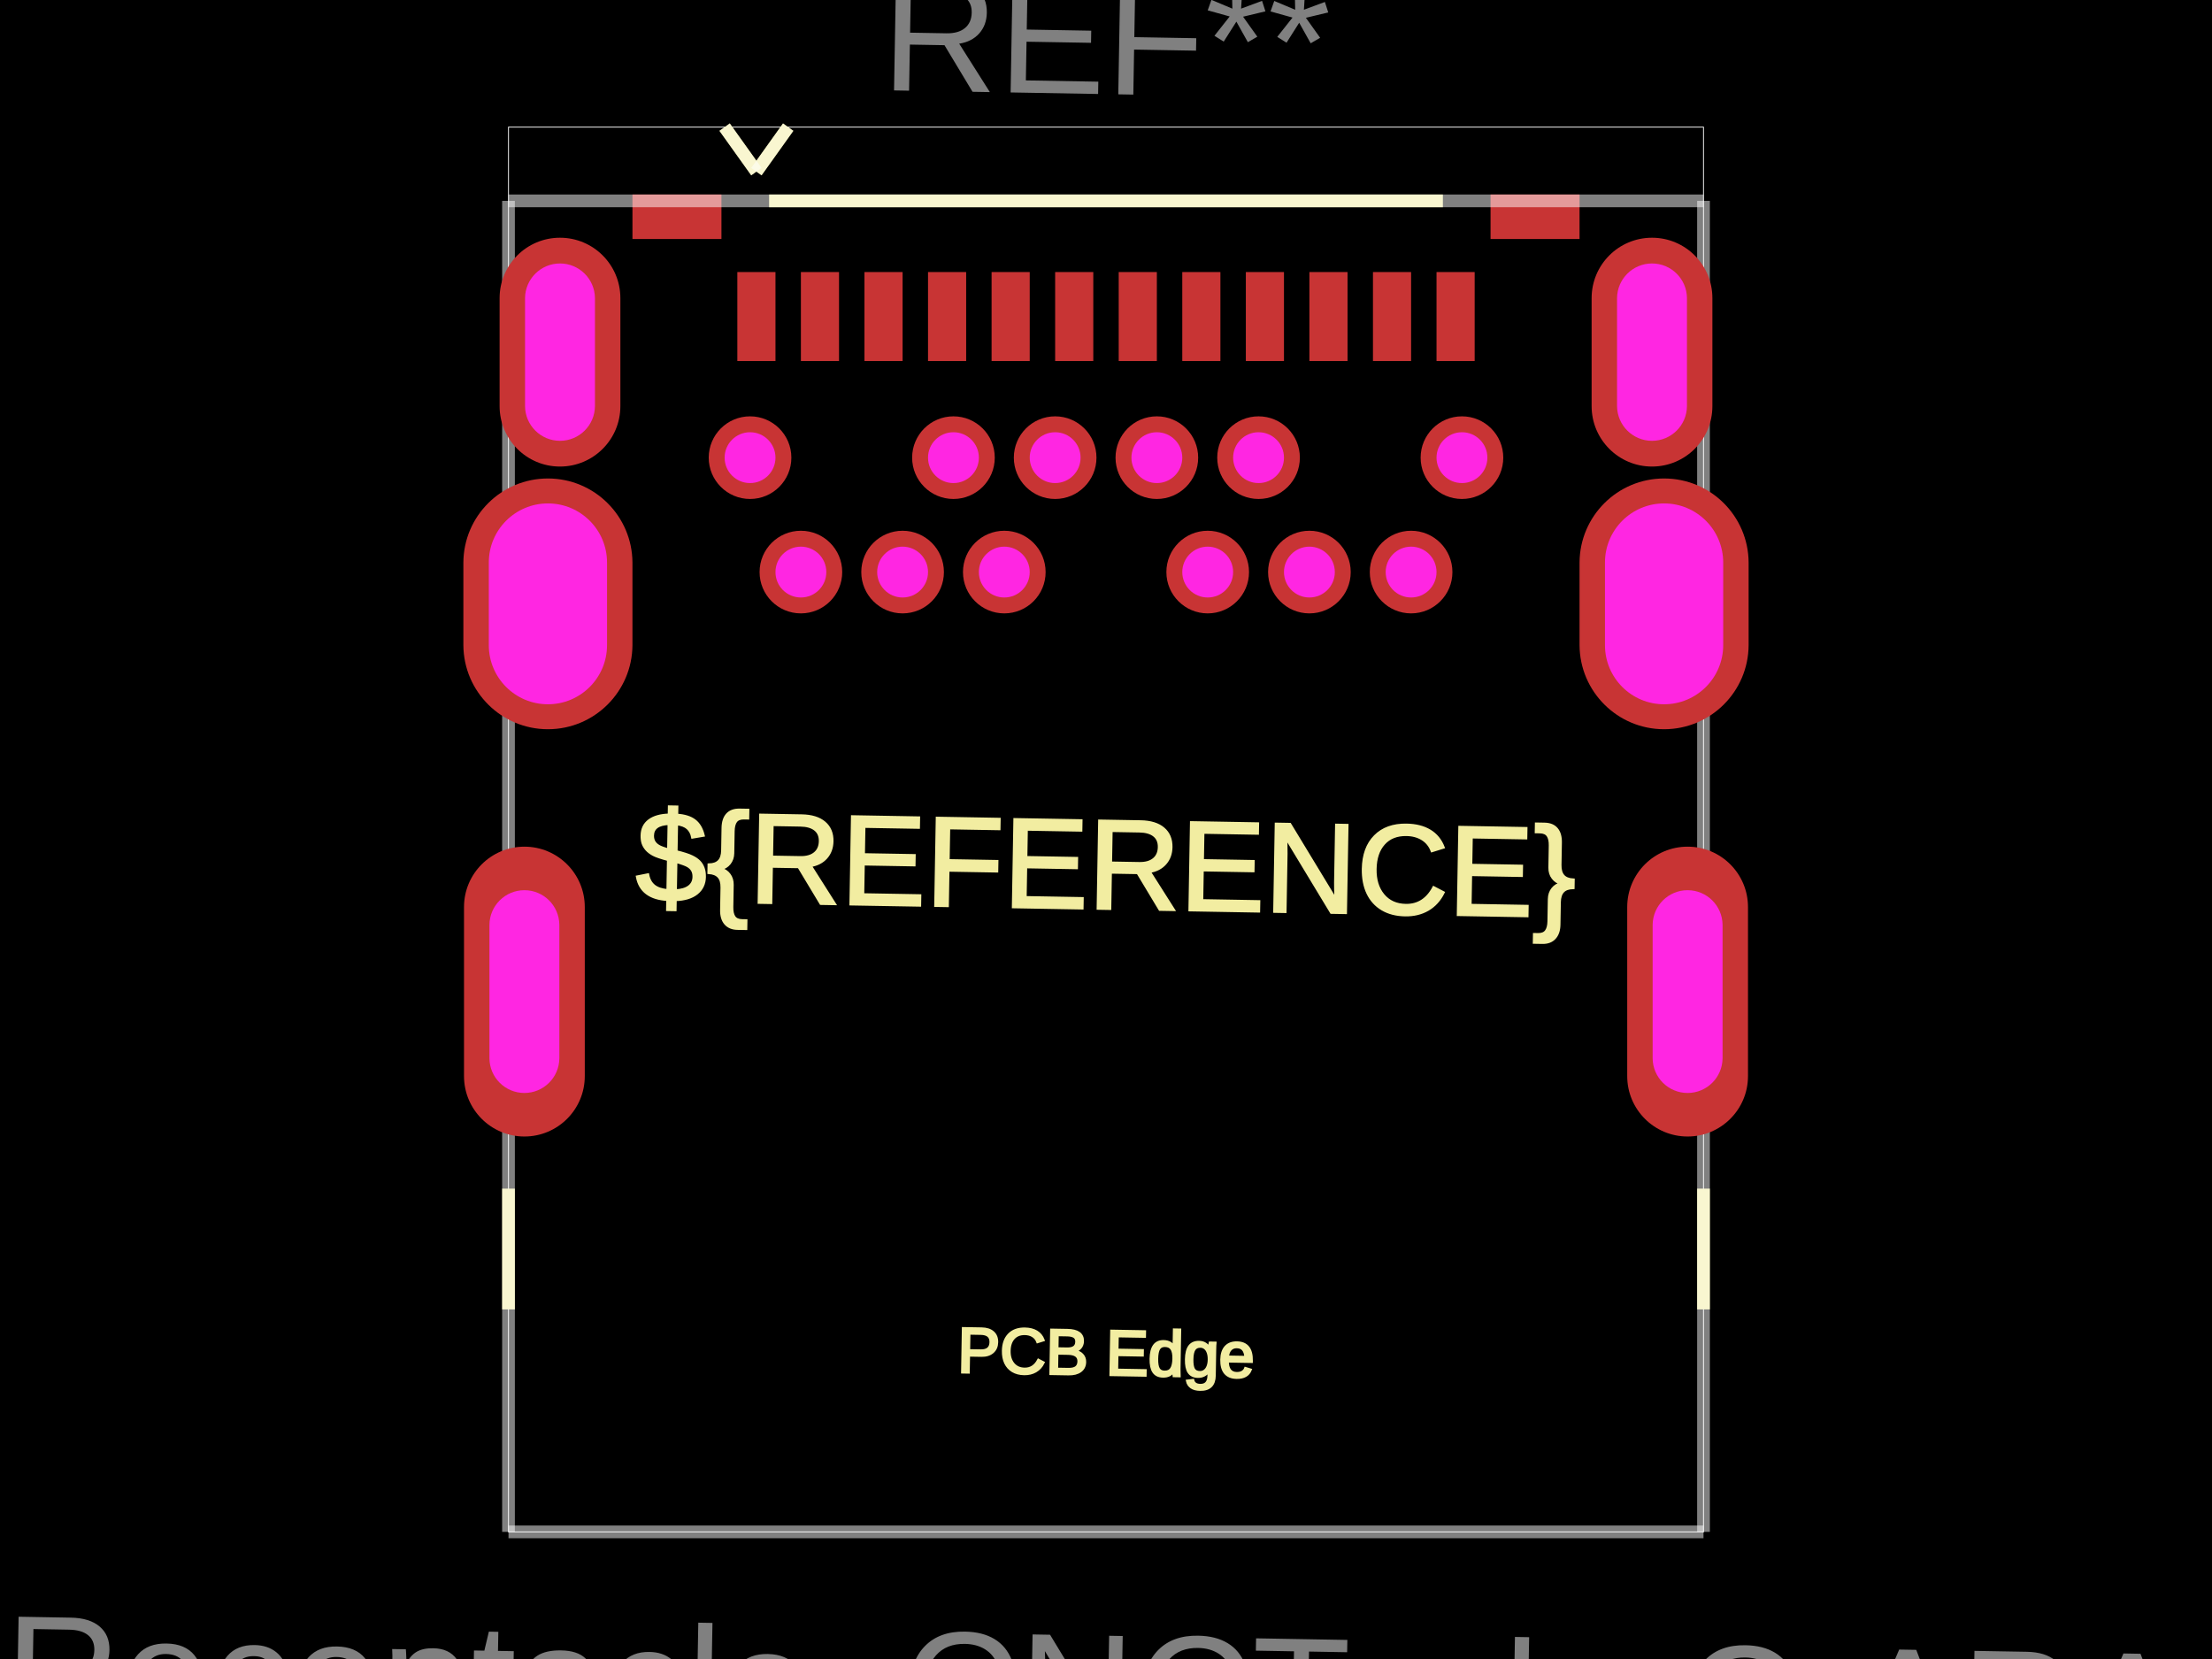
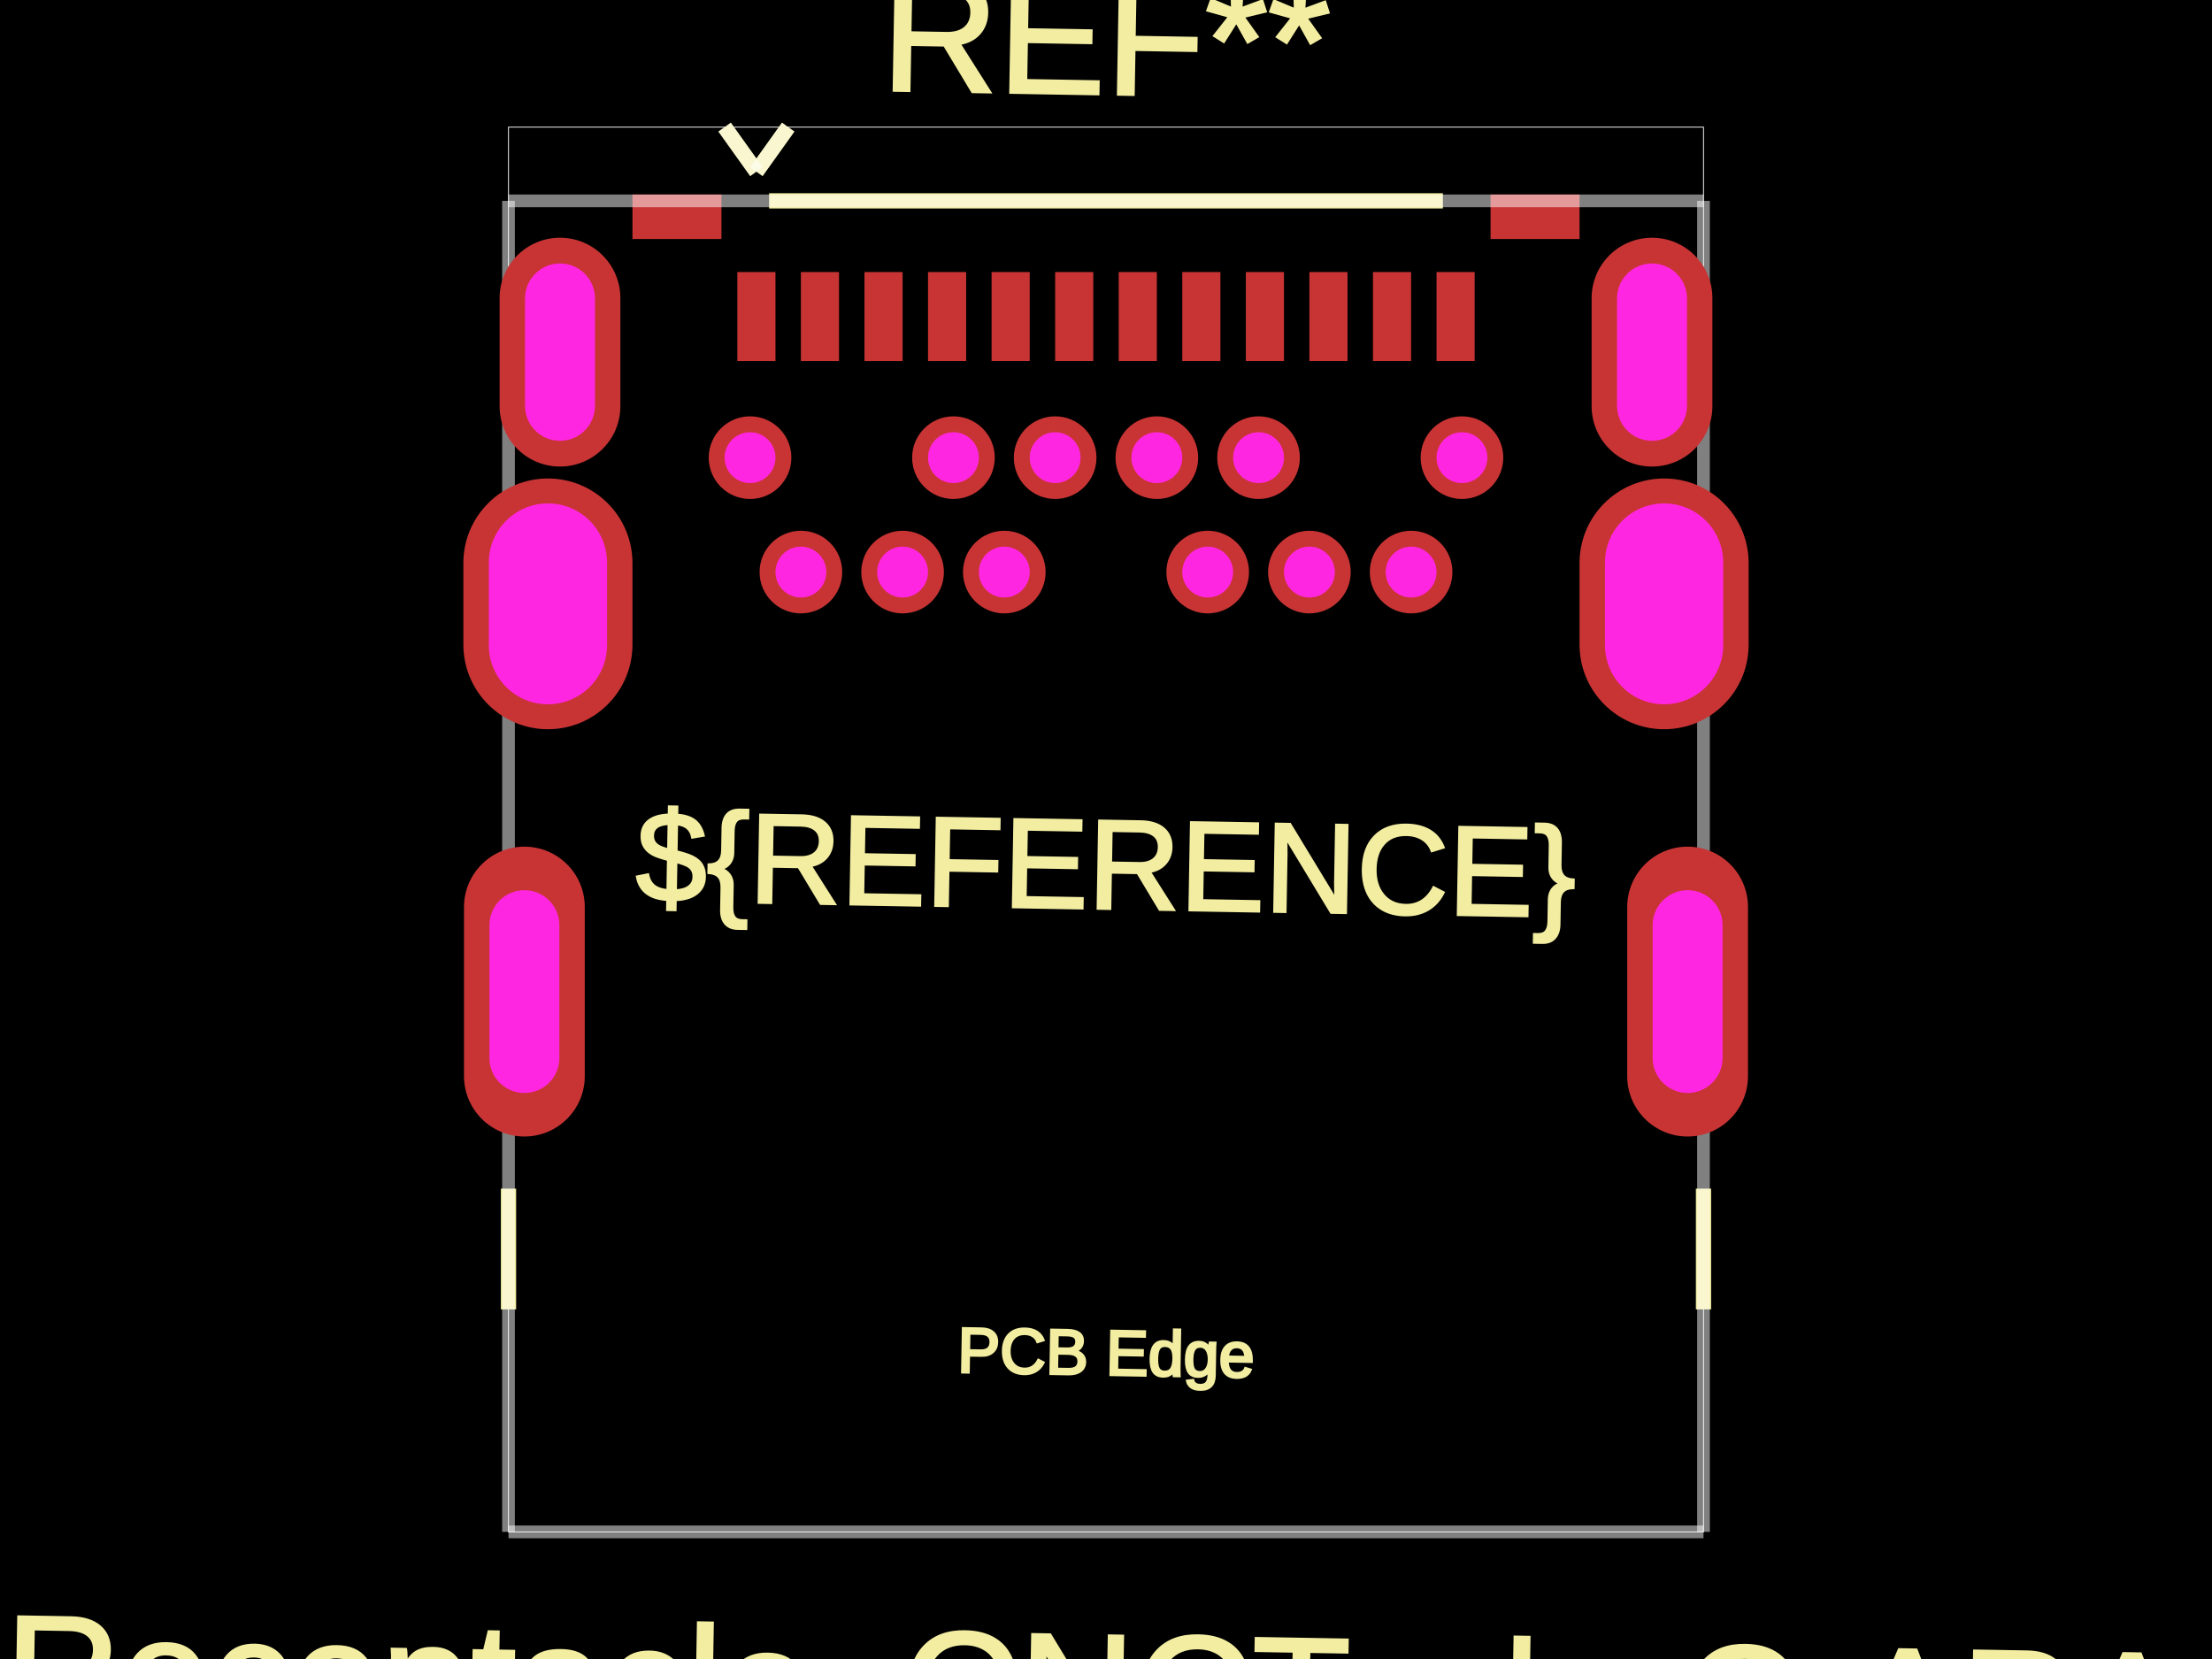
<svg xmlns="http://www.w3.org/2000/svg" width="800" height="600">
  <style>
              .boundary { fill: #000; }
              .pcb-board { fill: none; }
              .pcb-trace { fill: none; }
              .pcb-hole-outer { fill: rgb(200, 52, 52); }
              .pcb-hole-inner { fill: rgb(255, 38, 226); }
              .pcb-pad { }
              .pcb-boundary { fill: none; stroke: #fff; stroke-width: 0.3; }
              .pcb-silkscreen { fill: none; }
              .pcb-silkscreen-top { stroke: #f2eda1; }
              .pcb-silkscreen-bottom { stroke: #f2eda1; }
              .pcb-silkscreen-text { fill: #f2eda1; }
            </style>
  <rect class="boundary" x="0" y="0" width="800" height="600" />
  <rect class="pcb-boundary" x="183.908" y="45.977" width="432.184" height="508.046" />
  <g transform="translate(400, 266.6667) rotate(0) scale(1, -1)">
-     <rect class="pcb-component" x="-210.345" y="-144.138" width="420.69" height="288.276" />
-     <rect class="pcb-component-outline" x="-210.345" y="-144.138" width="420.69" height="288.276" />
+     <rect class="pcb-component" x="-232.414" y="-170.345" width="464.828" height="340.69" />
+     <rect class="pcb-component-outline" x="-232.414" y="-170.345" width="464.828" height="340.69" />
  </g>
  <rect class="pcb-pad" fill="rgb(200, 52, 52)" x="266.667" y="98.391" width="13.793" height="32.184" />
  <rect class="pcb-pad" fill="rgb(200, 52, 52)" x="289.655" y="98.391" width="13.793" height="32.184" />
  <rect class="pcb-pad" fill="rgb(200, 52, 52)" x="312.644" y="98.391" width="13.793" height="32.184" />
  <rect class="pcb-pad" fill="rgb(200, 52, 52)" x="335.632" y="98.391" width="13.793" height="32.184" />
  <rect class="pcb-pad" fill="rgb(200, 52, 52)" x="358.621" y="98.391" width="13.793" height="32.184" />
  <rect class="pcb-pad" fill="rgb(200, 52, 52)" x="381.609" y="98.391" width="13.793" height="32.184" />
  <rect class="pcb-pad" fill="rgb(200, 52, 52)" x="404.598" y="98.391" width="13.793" height="32.184" />
  <rect class="pcb-pad" fill="rgb(200, 52, 52)" x="427.586" y="98.391" width="13.793" height="32.184" />
  <rect class="pcb-pad" fill="rgb(200, 52, 52)" x="450.575" y="98.391" width="13.793" height="32.184" />
  <rect class="pcb-pad" fill="rgb(200, 52, 52)" x="473.563" y="98.391" width="13.793" height="32.184" />
  <rect class="pcb-pad" fill="rgb(200, 52, 52)" x="496.552" y="98.391" width="13.793" height="32.184" />
  <rect class="pcb-pad" fill="rgb(200, 52, 52)" x="519.54" y="98.391" width="13.793" height="32.184" />
  <rect class="pcb-pad" fill="rgb(200, 52, 52)" x="228.736" y="70.345" width="32.184" height="16.092" />
  <rect class="pcb-pad" fill="rgb(200, 52, 52)" x="539.08" y="70.345" width="32.184" height="16.092" />
-   <path class="pcb-silkscreen pcb-silkscreen-top" d="M 183.908 429.885 L 183.908 473.563" stroke-width="4.598" data-pcb-component-id="pcb_generic_component_0" data-pcb-silkscreen-path-id="pcb_silkscreen_path_0" />
-   <path class="pcb-silkscreen pcb-silkscreen-top" d="M 262.069 45.977 L 273.563 62.069" stroke-width="4.598" data-pcb-component-id="pcb_generic_component_0" data-pcb-silkscreen-path-id="pcb_silkscreen_path_1" />
-   <path class="pcb-silkscreen pcb-silkscreen-top" d="M 273.563 62.069 L 285.057 45.977" stroke-width="4.598" data-pcb-component-id="pcb_generic_component_0" data-pcb-silkscreen-path-id="pcb_silkscreen_path_2" />
-   <path class="pcb-silkscreen pcb-silkscreen-top" d="M 278.161 72.644 L 521.839 72.644" stroke-width="4.598" data-pcb-component-id="pcb_generic_component_0" data-pcb-silkscreen-path-id="pcb_silkscreen_path_3" />
-   <path class="pcb-silkscreen pcb-silkscreen-top" d="M 616.092 473.563 L 616.092 429.885" stroke-width="4.598" data-pcb-component-id="pcb_generic_component_0" data-pcb-silkscreen-path-id="pcb_silkscreen_path_4" />
+   <path class="pcb-silkscreen pcb-silkscreen-top" d="M 183.908 429.885 L 183.908 473.563" stroke-width="5.517" data-pcb-component-id="pcb_generic_component_0" data-pcb-silkscreen-path-id="pcb_silkscreen_path_0" />
+   <path class="pcb-silkscreen pcb-silkscreen-top" d="M 262.069 45.977 L 273.563 62.069" stroke-width="5.517" data-pcb-component-id="pcb_generic_component_0" data-pcb-silkscreen-path-id="pcb_silkscreen_path_1" />
+   <path class="pcb-silkscreen pcb-silkscreen-top" d="M 273.563 62.069 L 285.057 45.977" stroke-width="5.517" data-pcb-component-id="pcb_generic_component_0" data-pcb-silkscreen-path-id="pcb_silkscreen_path_2" />
+   <path class="pcb-silkscreen pcb-silkscreen-top" d="M 278.161 72.644 L 521.839 72.644" stroke-width="5.517" data-pcb-component-id="pcb_generic_component_0" data-pcb-silkscreen-path-id="pcb_silkscreen_path_3" />
+   <path class="pcb-silkscreen pcb-silkscreen-top" d="M 616.092 473.563 L 616.092 429.885" stroke-width="5.517" data-pcb-component-id="pcb_generic_component_0" data-pcb-silkscreen-path-id="pcb_silkscreen_path_4" />
  <text x="0" y="0" font-family="Arial, sans-serif" font-size="22.989" text-anchor="middle" dominant-baseline="central" transform="matrix(0.9998477,0.01745241,-0.01745241,0.9998477,400,489.1954)" class="pcb-silkscreen-text pcb-silkscreen-top" data-pcb-silkscreen-text-id="pcb_generic_component_0">PCB Edge</text>
  <text x="0" y="0" font-family="Arial, sans-serif" font-size="45.977" text-anchor="middle" dominant-baseline="central" transform="matrix(0.9998477,0.01745241,-0.01745241,0.9998477,400,312.6437)" class="pcb-silkscreen-text pcb-silkscreen-top" data-pcb-silkscreen-text-id="pcb_generic_component_0">${REFERENCE}</text>
+   <text x="0" y="0" font-family="Arial, sans-serif" font-size="58.391" text-anchor="middle" dominant-baseline="central" transform="matrix(0.9998477,0.01745241,-0.01745241,0.9998477,400,13.7931)" class="pcb-silkscreen-text pcb-silkscreen-top" data-pcb-silkscreen-text-id="pcb_generic_component_0">REF**</text>
+   <text x="0" y="0" font-family="Arial, sans-serif" font-size="58.391" text-anchor="middle" dominant-baseline="central" transform="matrix(0.9998477,0.01745241,-0.01745241,0.9998477,399.0805,611.4943)" class="pcb-silkscreen-text pcb-silkscreen-top" data-pcb-silkscreen-text-id="pcb_generic_component_0">USB_C_Receptacle_CNCTech_C-ARA1-AK51X</text>
  <path class="pcb-fabrication-note-path" stroke="rgba(255,255,255,0.5)" fill="none" d="M 183.908 72.644 L 616.092 72.644" stroke-width="4.598" data-pcb-component-id="pcb_generic_component_0" data-pcb-fabrication-note-path-id="undefined" />
  <path class="pcb-fabrication-note-path" stroke="rgba(255,255,255,0.5)" fill="none" d="M 183.908 554.023 L 183.908 72.644" stroke-width="4.598" data-pcb-component-id="pcb_generic_component_0" data-pcb-fabrication-note-path-id="undefined" />
-   <path class="pcb-fabrication-note-path" stroke="rgba(255,255,255,0.5)" fill="none" d="M 262.069 45.977 L 273.563 62.069" stroke-width="4.598" data-pcb-component-id="pcb_generic_component_0" data-pcb-fabrication-note-path-id="undefined" />
-   <path class="pcb-fabrication-note-path" stroke="rgba(255,255,255,0.5)" fill="none" d="M 273.563 62.069 L 285.057 45.977" stroke-width="4.598" data-pcb-component-id="pcb_generic_component_0" data-pcb-fabrication-note-path-id="undefined" />
+   <path class="pcb-fabrication-note-path" stroke="rgba(255,255,255,0.5)" fill="none" d="M 262.069 45.977 L 273.563 62.069" stroke-width="5.517" data-pcb-component-id="pcb_generic_component_0" data-pcb-fabrication-note-path-id="undefined" />
+   <path class="pcb-fabrication-note-path" stroke="rgba(255,255,255,0.5)" fill="none" d="M 273.563 62.069 L 285.057 45.977" stroke-width="5.517" data-pcb-component-id="pcb_generic_component_0" data-pcb-fabrication-note-path-id="undefined" />
  <path class="pcb-fabrication-note-path" stroke="rgba(255,255,255,0.5)" fill="none" d="M 616.092 72.644 L 616.092 554.023" stroke-width="4.598" data-pcb-component-id="pcb_generic_component_0" data-pcb-fabrication-note-path-id="undefined" />
  <path class="pcb-fabrication-note-path" stroke="rgba(255,255,255,0.5)" fill="none" d="M 616.092 554.023 L 183.908 554.023" stroke-width="4.598" data-pcb-component-id="pcb_generic_component_0" data-pcb-fabrication-note-path-id="undefined" />
-   <text x="0" y="0" font-family="Arial, sans-serif" font-size="58.391" text-anchor="middle" dominant-baseline="central" transform="matrix(0.9998477,0.01745241,-0.01745241,0.9998477,400,13.7931)" class="pcb-fabrication-note-text" fill="rgba(255,255,255,0.5)">REF**</text>
-   <text x="0" y="0" font-family="Arial, sans-serif" font-size="58.391" text-anchor="middle" dominant-baseline="central" transform="matrix(0.9998477,0.01745241,-0.01745241,0.9998477,399.0805,611.4943)" class="pcb-fabrication-note-text" fill="rgba(255,255,255,0.5)">USB_C_Receptacle_CNCTech_C-ARA1-AK51X</text>
  <g>
    <circle class="pcb-hole-outer" cx="528.736" cy="165.517" r="14.943" />
    <circle class="pcb-hole-inner" cx="528.736" cy="165.517" r="9.195" />
  </g>
  <g>
    <circle class="pcb-hole-outer" cx="510.345" cy="206.897" r="14.943" />
    <circle class="pcb-hole-inner" cx="510.345" cy="206.897" r="9.195" />
  </g>
  <g>
    <circle class="pcb-hole-outer" cx="473.563" cy="206.897" r="14.943" />
    <circle class="pcb-hole-inner" cx="473.563" cy="206.897" r="9.195" />
  </g>
  <g>
    <circle class="pcb-hole-outer" cx="455.172" cy="165.517" r="14.943" />
    <circle class="pcb-hole-inner" cx="455.172" cy="165.517" r="9.195" />
  </g>
  <g>
    <circle class="pcb-hole-outer" cx="436.782" cy="206.897" r="14.943" />
    <circle class="pcb-hole-inner" cx="436.782" cy="206.897" r="9.195" />
  </g>
  <g>
    <circle class="pcb-hole-outer" cx="418.391" cy="165.517" r="14.943" />
    <circle class="pcb-hole-inner" cx="418.391" cy="165.517" r="9.195" />
  </g>
  <g>
    <circle class="pcb-hole-outer" cx="381.609" cy="165.517" r="14.943" />
    <circle class="pcb-hole-inner" cx="381.609" cy="165.517" r="9.195" />
  </g>
  <g>
    <circle class="pcb-hole-outer" cx="363.218" cy="206.897" r="14.943" />
    <circle class="pcb-hole-inner" cx="363.218" cy="206.897" r="9.195" />
  </g>
  <g>
    <circle class="pcb-hole-outer" cx="344.828" cy="165.517" r="14.943" />
    <circle class="pcb-hole-inner" cx="344.828" cy="165.517" r="9.195" />
  </g>
  <g>
    <circle class="pcb-hole-outer" cx="326.437" cy="206.897" r="14.943" />
    <circle class="pcb-hole-inner" cx="326.437" cy="206.897" r="9.195" />
  </g>
  <g>
    <circle class="pcb-hole-outer" cx="289.655" cy="206.897" r="14.943" />
    <circle class="pcb-hole-inner" cx="289.655" cy="206.897" r="9.195" />
  </g>
  <g>
    <circle class="pcb-hole-outer" cx="271.264" cy="165.517" r="14.943" />
    <circle class="pcb-hole-inner" cx="271.264" cy="165.517" r="9.195" />
  </g>
  <g>
    <path class="pcb-hole-outer" d="M167.816,328.046 v61.149 a21.839,21.839 0 0 0 43.678,0 v-61.149 a21.839,21.839 0 0 0 -43.678,0 z" />
    <path class="pcb-hole-inner" d="M177.011,334.483 v48.276 a12.644,12.644 0 0 0 25.287,0 v-48.276 a12.644,12.644 0 0 0 -25.287,0 z" />
  </g>
  <g>
    <path class="pcb-hole-outer" d="M167.586,203.448 v29.885 a30.575,30.575 0 0 0 61.149,0 v-29.885 a30.575,30.575 0 0 0 -61.149,0 z" />
    <path class="pcb-hole-inner" d="M176.782,203.448 v29.885 a21.379,21.379 0 0 0 42.759,0 v-29.885 a21.379,21.379 0 0 0 -42.759,0 z" />
  </g>
  <g>
    <path class="pcb-hole-outer" d="M180.69,107.816 v39.08 a21.839,21.839 0 0 0 43.678,0 v-39.08 a21.839,21.839 0 0 0 -43.678,0 z" />
    <path class="pcb-hole-inner" d="M189.885,107.816 v39.08 a12.644,12.644 0 0 0 25.287,0 v-39.08 a12.644,12.644 0 0 0 -25.287,0 z" />
  </g>
  <g>
    <path class="pcb-hole-outer" d="M575.632,107.816 v39.08 a21.839,21.839 0 0 0 43.678,0 v-39.08 a21.839,21.839 0 0 0 -43.678,0 z" />
    <path class="pcb-hole-inner" d="M584.828,107.816 v39.08 a12.644,12.644 0 0 0 25.287,0 v-39.08 a12.644,12.644 0 0 0 -25.287,0 z" />
  </g>
  <g>
    <path class="pcb-hole-outer" d="M571.264,203.448 v29.885 a30.575,30.575 0 0 0 61.149,0 v-29.885 a30.575,30.575 0 0 0 -61.149,0 z" />
    <path class="pcb-hole-inner" d="M580.46,203.448 v29.885 a21.379,21.379 0 0 0 42.759,0 v-29.885 a21.379,21.379 0 0 0 -42.759,0 z" />
  </g>
  <g>
    <path class="pcb-hole-outer" d="M588.506,328.046 v61.149 a21.839,21.839 0 0 0 43.678,0 v-61.149 a21.839,21.839 0 0 0 -43.678,0 z" />
    <path class="pcb-hole-inner" d="M597.701,334.483 v48.276 a12.644,12.644 0 0 0 25.287,0 v-48.276 a12.644,12.644 0 0 0 -25.287,0 z" />
  </g>
</svg>
